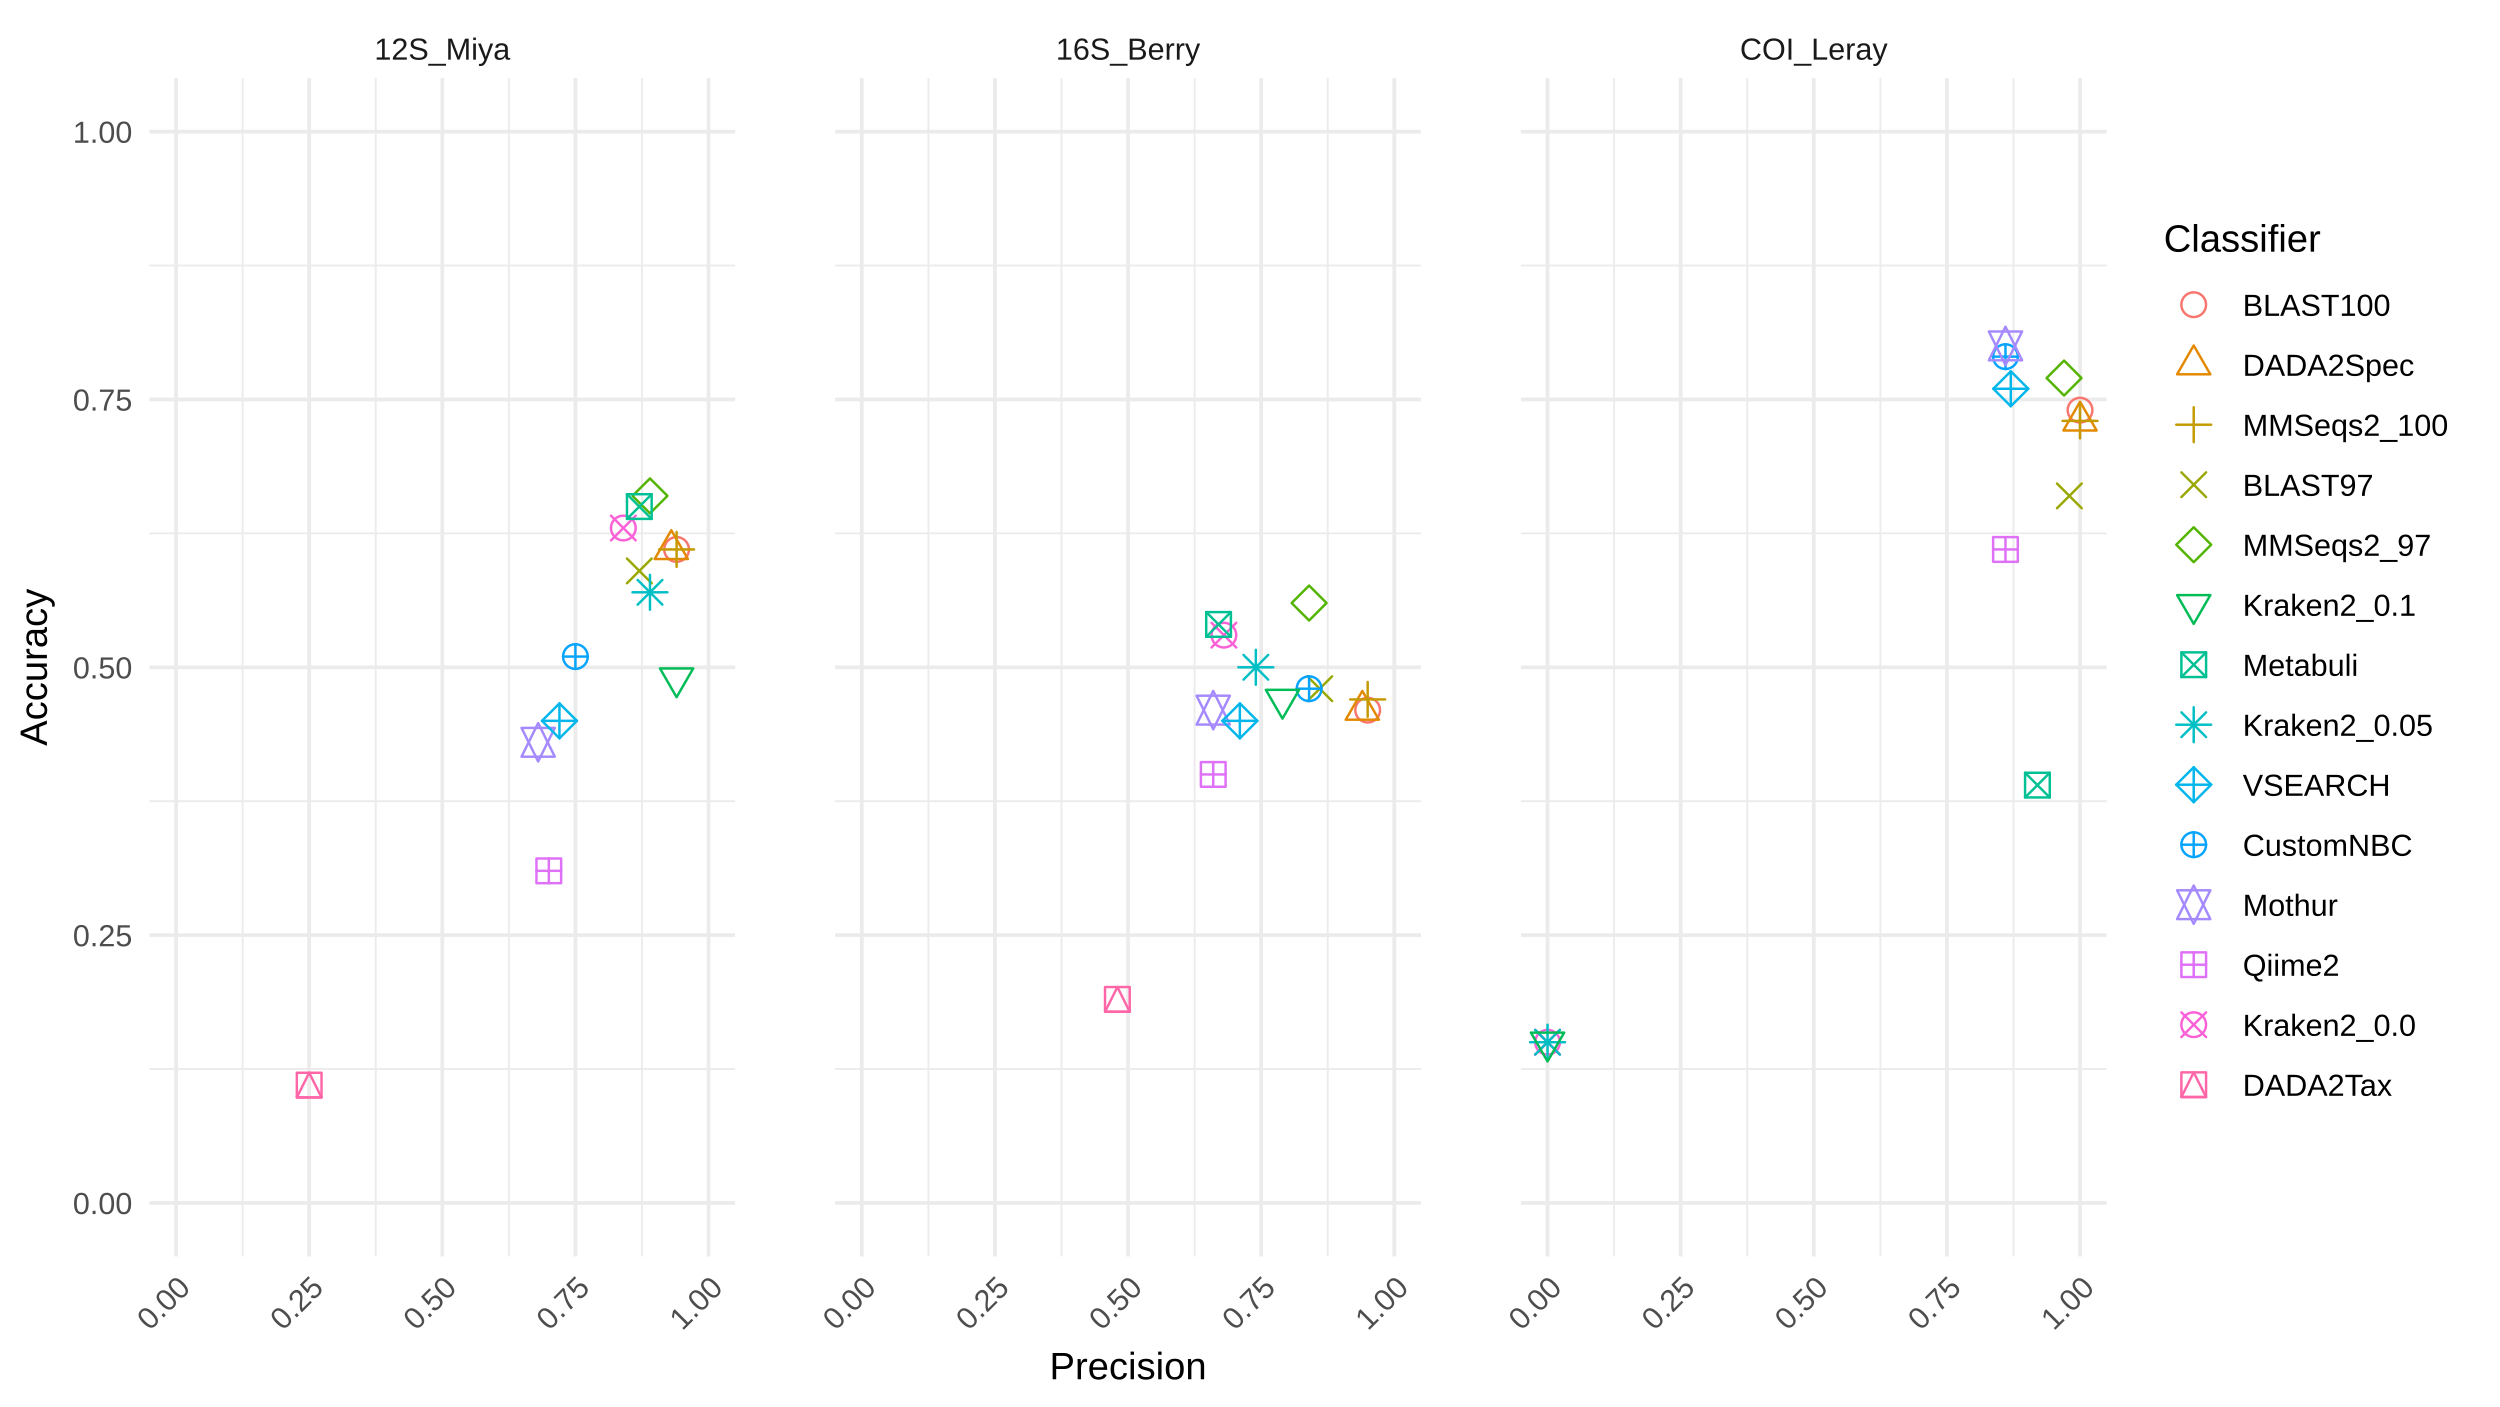
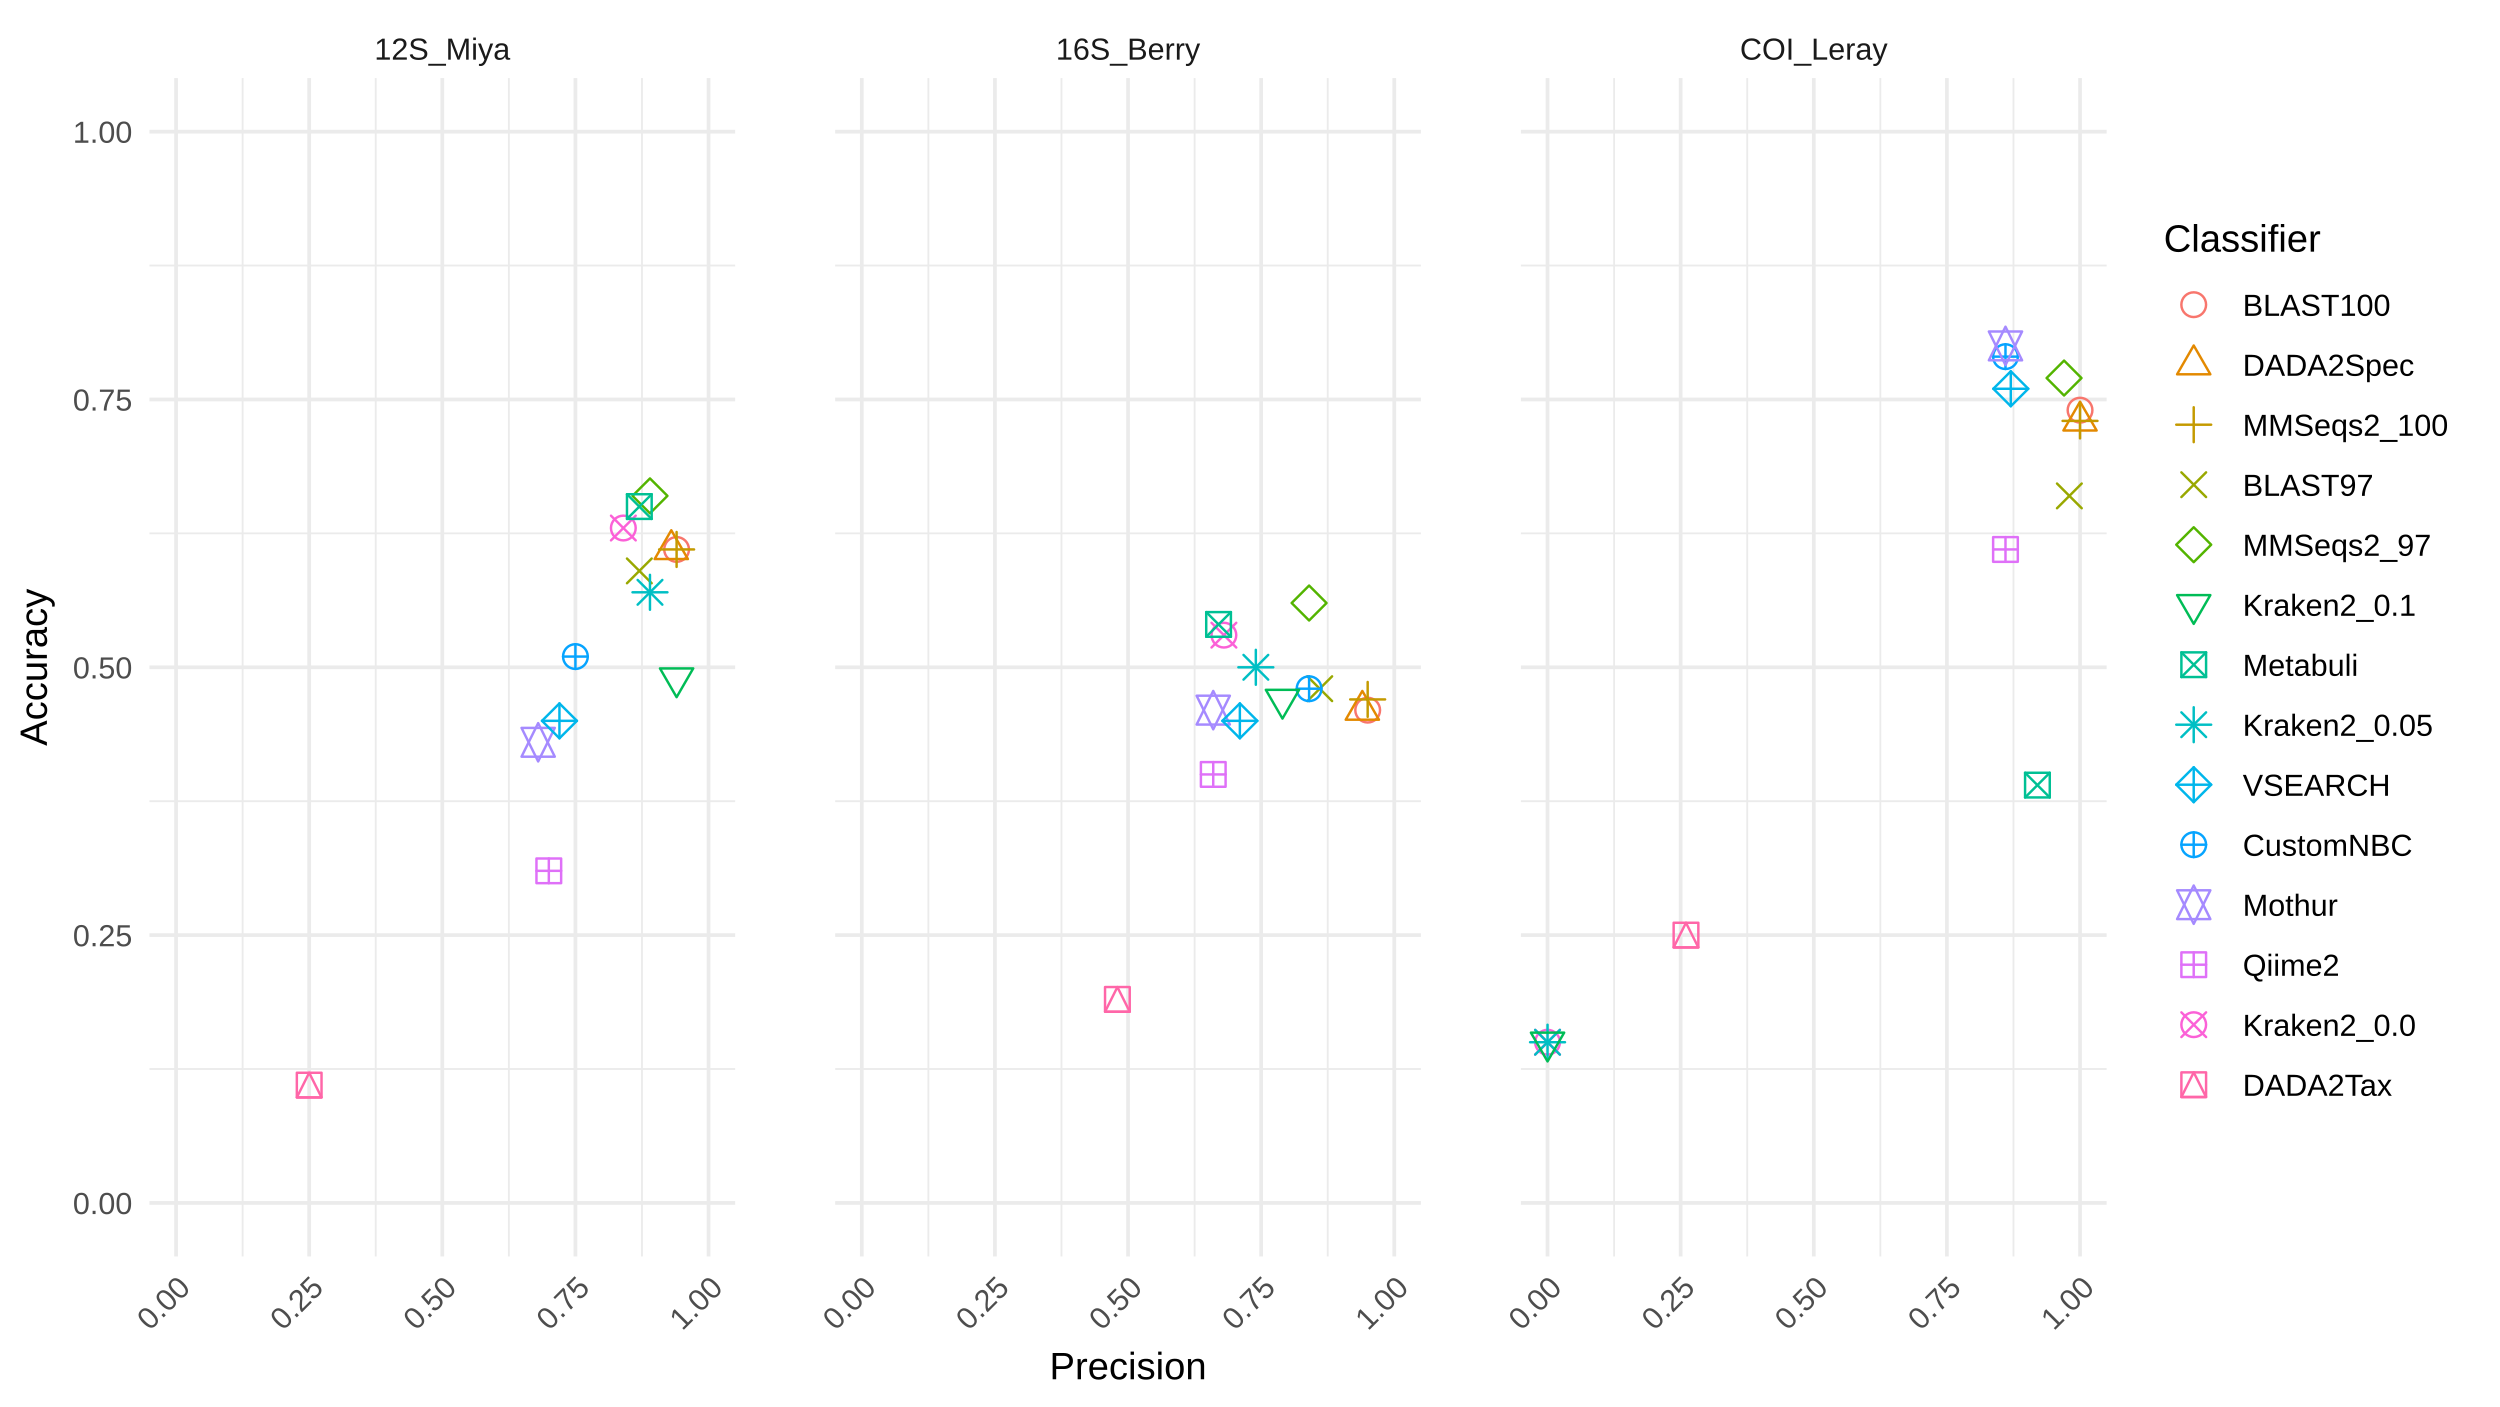
<svg xmlns="http://www.w3.org/2000/svg" class="svglite" width="720.00pt" height="405.00pt" viewBox="0 0 720.00 405.00">
  <defs>
    <style type="text/css">
    .svglite line, .svglite polyline, .svglite polygon, .svglite path, .svglite rect, .svglite circle {
      fill: none;
      stroke: #000000;
      stroke-linecap: round;
      stroke-linejoin: round;
      stroke-miterlimit: 10.00;
    }
    .svglite text {
      white-space: pre;
    }
  </style>
  </defs>
  <rect width="100%" height="100%" style="stroke: none; fill: none;" />
  <defs>
    <clipPath id="cpMC4wMHw3MjAuMDB8MC4wMHw0MDUuMDA=">
      <rect x="0.00" y="0.00" width="720.00" height="405.00" />
    </clipPath>
  </defs>
  <g clip-path="url(#cpMC4wMHw3MjAuMDB8MC4wMHw0MDUuMDA=)">
</g>
  <defs>
    <clipPath id="cpNDMuMDR8MjExLjczfDIyLjQ5fDM2MS44Nw==">
      <rect x="43.04" y="22.49" width="168.69" height="339.38" />
    </clipPath>
  </defs>
  <g clip-path="url(#cpNDMuMDR8MjExLjczfDIyLjQ5fDM2MS44Nw==)">
    <polyline points="43.04,307.87 211.73,307.87 " style="stroke-width: 0.53; stroke: #EBEBEB; stroke-linecap: butt;" />
    <polyline points="43.04,230.74 211.73,230.74 " style="stroke-width: 0.53; stroke: #EBEBEB; stroke-linecap: butt;" />
    <polyline points="43.04,153.61 211.73,153.61 " style="stroke-width: 0.53; stroke: #EBEBEB; stroke-linecap: butt;" />
    <polyline points="43.04,76.48 211.73,76.48 " style="stroke-width: 0.53; stroke: #EBEBEB; stroke-linecap: butt;" />
    <polyline points="69.88,361.87 69.88,22.49 " style="stroke-width: 0.53; stroke: #EBEBEB; stroke-linecap: butt;" />
    <polyline points="108.21,361.87 108.21,22.49 " style="stroke-width: 0.53; stroke: #EBEBEB; stroke-linecap: butt;" />
    <polyline points="146.55,361.87 146.55,22.49 " style="stroke-width: 0.53; stroke: #EBEBEB; stroke-linecap: butt;" />
    <polyline points="184.89,361.87 184.89,22.49 " style="stroke-width: 0.53; stroke: #EBEBEB; stroke-linecap: butt;" />
    <polyline points="43.04,346.44 211.73,346.44 " style="stroke-width: 1.07; stroke: #EBEBEB; stroke-linecap: butt;" />
    <polyline points="43.04,269.31 211.73,269.31 " style="stroke-width: 1.07; stroke: #EBEBEB; stroke-linecap: butt;" />
    <polyline points="43.04,192.18 211.73,192.18 " style="stroke-width: 1.07; stroke: #EBEBEB; stroke-linecap: butt;" />
    <polyline points="43.04,115.05 211.73,115.05 " style="stroke-width: 1.07; stroke: #EBEBEB; stroke-linecap: butt;" />
    <polyline points="43.04,37.92 211.73,37.92 " style="stroke-width: 1.07; stroke: #EBEBEB; stroke-linecap: butt;" />
    <polyline points="50.71,361.87 50.71,22.49 " style="stroke-width: 1.07; stroke: #EBEBEB; stroke-linecap: butt;" />
    <polyline points="89.04,361.87 89.04,22.49 " style="stroke-width: 1.07; stroke: #EBEBEB; stroke-linecap: butt;" />
    <polyline points="127.38,361.87 127.38,22.49 " style="stroke-width: 1.07; stroke: #EBEBEB; stroke-linecap: butt;" />
    <polyline points="165.72,361.87 165.72,22.49 " style="stroke-width: 1.07; stroke: #EBEBEB; stroke-linecap: butt;" />
    <polyline points="204.06,361.87 204.06,22.49 " style="stroke-width: 1.07; stroke: #EBEBEB; stroke-linecap: butt;" />
    <circle cx="194.86" cy="158.24" r="3.56" style="stroke-width: 0.71; stroke: #F8766D;" />
    <line x1="180.57" y1="167.97" x2="187.68" y2="160.86" style="stroke-width: 0.71; stroke: #99A800;" />
    <line x1="180.57" y1="160.86" x2="187.68" y2="167.97" style="stroke-width: 0.71; stroke: #99A800;" />
    <circle cx="165.72" cy="189.09" r="3.56" style="stroke-width: 0.71; stroke: #06A4FF;" />
    <line x1="162.17" y1="189.09" x2="169.28" y2="189.09" style="stroke-width: 0.71; stroke: #06A4FF;" />
    <line x1="165.72" y1="192.65" x2="165.72" y2="185.54" style="stroke-width: 0.71; stroke: #06A4FF;" />
    <polygon points="193.33,152.71 198.12,161.01 188.54,161.01 " style="stroke-width: 0.71; stroke: #E38900;" />
    <polygon points="89.04,308.95 92.60,316.06 85.49,316.06 " style="stroke-width: 0.71; stroke: #FF66A8;" />
    <rect x="85.49" y="308.95" width="7.11" height="7.11" style="stroke-width: 0.71; stroke: #FF66A8;" />
    <circle cx="179.52" cy="152.07" r="3.56" style="stroke-width: 0.71; stroke: #FB61D7;" />
    <line x1="175.97" y1="155.63" x2="183.08" y2="148.52" style="stroke-width: 0.71; stroke: #FB61D7;" />
    <line x1="175.97" y1="148.52" x2="183.08" y2="155.63" style="stroke-width: 0.71; stroke: #FB61D7;" />
    <line x1="183.64" y1="174.14" x2="190.75" y2="167.03" style="stroke-width: 0.71; stroke: #00BFC4;" />
    <line x1="183.64" y1="167.03" x2="190.75" y2="174.14" style="stroke-width: 0.71; stroke: #00BFC4;" />
    <line x1="182.16" y1="170.58" x2="192.22" y2="170.58" style="stroke-width: 0.71; stroke: #00BFC4;" />
    <line x1="187.19" y1="175.61" x2="187.19" y2="165.55" style="stroke-width: 0.71; stroke: #00BFC4;" />
    <polygon points="194.86,200.79 199.65,192.50 190.07,192.50 " style="stroke-width: 0.71; stroke: #00BC56;" />
    <line x1="189.83" y1="158.24" x2="199.89" y2="158.24" style="stroke-width: 0.71; stroke: #C49A00;" />
    <line x1="194.86" y1="163.27" x2="194.86" y2="153.21" style="stroke-width: 0.71; stroke: #C49A00;" />
    <polygon points="182.16,142.81 187.19,137.79 192.22,142.81 187.19,147.84 " style="stroke-width: 0.71; stroke: #53B400;" />
    <rect x="180.57" y="142.34" width="7.11" height="7.11" style="stroke-width: 0.71; stroke: #00C094;" />
    <line x1="180.57" y1="149.46" x2="187.68" y2="142.34" style="stroke-width: 0.71; stroke: #00C094;" />
    <line x1="180.57" y1="142.34" x2="187.68" y2="149.46" style="stroke-width: 0.71; stroke: #00C094;" />
    <polygon points="154.99,219.30 159.78,209.63 150.20,209.63 " style="stroke-width: 0.71; stroke: #A58AFF;" />
    <polygon points="154.99,208.25 159.78,217.92 150.20,217.92 " style="stroke-width: 0.71; stroke: #A58AFF;" />
    <line x1="154.50" y1="250.80" x2="161.61" y2="250.80" style="stroke-width: 0.71; stroke: #DF70F8;" />
    <line x1="158.06" y1="254.35" x2="158.06" y2="247.24" style="stroke-width: 0.71; stroke: #DF70F8;" />
    <rect x="154.50" y="247.24" width="7.11" height="7.11" style="stroke-width: 0.71; stroke: #DF70F8;" />
    <line x1="156.09" y1="207.60" x2="166.15" y2="207.60" style="stroke-width: 0.71; stroke: #00B6EB;" />
    <line x1="161.12" y1="212.63" x2="161.12" y2="202.58" style="stroke-width: 0.71; stroke: #00B6EB;" />
    <polygon points="156.09,207.60 161.12,202.58 166.15,207.60 161.12,212.63 " style="stroke-width: 0.71; stroke: #00B6EB;" />
  </g>
  <g clip-path="url(#cpMC4wMHw3MjAuMDB8MC4wMHw0MDUuMDA=)">
</g>
  <defs>
    <clipPath id="cpMjQwLjUzfDQwOS4yMnwyMi40OXwzNjEuODc=">
      <rect x="240.53" y="22.49" width="168.69" height="339.38" />
    </clipPath>
  </defs>
  <g clip-path="url(#cpMjQwLjUzfDQwOS4yMnwyMi40OXwzNjEuODc=)">
    <polyline points="240.53,307.87 409.22,307.87 " style="stroke-width: 0.53; stroke: #EBEBEB; stroke-linecap: butt;" />
    <polyline points="240.53,230.74 409.22,230.74 " style="stroke-width: 0.53; stroke: #EBEBEB; stroke-linecap: butt;" />
    <polyline points="240.53,153.61 409.22,153.61 " style="stroke-width: 0.53; stroke: #EBEBEB; stroke-linecap: butt;" />
    <polyline points="240.53,76.48 409.22,76.48 " style="stroke-width: 0.53; stroke: #EBEBEB; stroke-linecap: butt;" />
    <polyline points="267.37,361.87 267.37,22.49 " style="stroke-width: 0.53; stroke: #EBEBEB; stroke-linecap: butt;" />
    <polyline points="305.71,361.87 305.71,22.49 " style="stroke-width: 0.53; stroke: #EBEBEB; stroke-linecap: butt;" />
    <polyline points="344.05,361.87 344.05,22.49 " style="stroke-width: 0.53; stroke: #EBEBEB; stroke-linecap: butt;" />
    <polyline points="382.38,361.87 382.38,22.49 " style="stroke-width: 0.53; stroke: #EBEBEB; stroke-linecap: butt;" />
    <polyline points="240.53,346.44 409.22,346.44 " style="stroke-width: 1.07; stroke: #EBEBEB; stroke-linecap: butt;" />
    <polyline points="240.53,269.31 409.22,269.31 " style="stroke-width: 1.07; stroke: #EBEBEB; stroke-linecap: butt;" />
    <polyline points="240.53,192.18 409.22,192.18 " style="stroke-width: 1.07; stroke: #EBEBEB; stroke-linecap: butt;" />
    <polyline points="240.53,115.05 409.22,115.05 " style="stroke-width: 1.07; stroke: #EBEBEB; stroke-linecap: butt;" />
    <polyline points="240.53,37.92 409.22,37.92 " style="stroke-width: 1.07; stroke: #EBEBEB; stroke-linecap: butt;" />
    <polyline points="248.20,361.87 248.20,22.49 " style="stroke-width: 1.07; stroke: #EBEBEB; stroke-linecap: butt;" />
    <polyline points="286.54,361.87 286.54,22.49 " style="stroke-width: 1.07; stroke: #EBEBEB; stroke-linecap: butt;" />
    <polyline points="324.88,361.87 324.88,22.49 " style="stroke-width: 1.07; stroke: #EBEBEB; stroke-linecap: butt;" />
    <polyline points="363.21,361.87 363.21,22.49 " style="stroke-width: 1.07; stroke: #EBEBEB; stroke-linecap: butt;" />
    <polyline points="401.55,361.87 401.55,22.49 " style="stroke-width: 1.07; stroke: #EBEBEB; stroke-linecap: butt;" />
    <circle cx="393.89" cy="204.52" r="3.56" style="stroke-width: 0.71; stroke: #F8766D;" />
    <line x1="376.53" y1="201.90" x2="383.64" y2="194.79" style="stroke-width: 0.71; stroke: #99A800;" />
    <line x1="376.53" y1="194.79" x2="383.64" y2="201.90" style="stroke-width: 0.71; stroke: #99A800;" />
    <circle cx="377.02" cy="198.35" r="3.56" style="stroke-width: 0.71; stroke: #06A4FF;" />
    <line x1="373.46" y1="198.35" x2="380.57" y2="198.35" style="stroke-width: 0.71; stroke: #06A4FF;" />
    <line x1="377.02" y1="201.90" x2="377.02" y2="194.79" style="stroke-width: 0.71; stroke: #06A4FF;" />
    <polygon points="392.35,198.99 397.14,207.28 387.56,207.28 " style="stroke-width: 0.71; stroke: #E38900;" />
    <polygon points="321.81,284.27 325.36,291.38 318.25,291.38 " style="stroke-width: 0.71; stroke: #FF66A8;" />
    <rect x="318.25" y="284.27" width="7.11" height="7.11" style="stroke-width: 0.71; stroke: #FF66A8;" />
    <circle cx="352.48" cy="182.92" r="3.56" style="stroke-width: 0.71; stroke: #FB61D7;" />
    <line x1="348.92" y1="186.48" x2="356.04" y2="179.37" style="stroke-width: 0.71; stroke: #FB61D7;" />
    <line x1="348.92" y1="179.37" x2="356.04" y2="186.48" style="stroke-width: 0.71; stroke: #FB61D7;" />
    <line x1="358.13" y1="195.73" x2="365.24" y2="188.62" style="stroke-width: 0.71; stroke: #00BFC4;" />
    <line x1="358.13" y1="188.62" x2="365.24" y2="195.73" style="stroke-width: 0.71; stroke: #00BFC4;" />
    <line x1="356.65" y1="192.18" x2="366.71" y2="192.18" style="stroke-width: 0.71; stroke: #00BFC4;" />
    <line x1="361.68" y1="197.21" x2="361.68" y2="187.15" style="stroke-width: 0.71; stroke: #00BFC4;" />
    <polygon points="369.35,206.96 374.14,198.67 364.56,198.67 " style="stroke-width: 0.71; stroke: #00BC56;" />
    <line x1="388.86" y1="201.43" x2="398.91" y2="201.43" style="stroke-width: 0.71; stroke: #C49A00;" />
    <line x1="393.89" y1="206.46" x2="393.89" y2="196.41" style="stroke-width: 0.71; stroke: #C49A00;" />
    <polygon points="371.99,173.67 377.02,168.64 382.04,173.67 377.02,178.70 " style="stroke-width: 0.71; stroke: #53B400;" />
    <rect x="347.39" y="176.28" width="7.11" height="7.11" style="stroke-width: 0.71; stroke: #00C094;" />
    <line x1="347.39" y1="183.39" x2="354.50" y2="176.28" style="stroke-width: 0.71; stroke: #00C094;" />
    <line x1="347.39" y1="176.28" x2="354.50" y2="183.39" style="stroke-width: 0.71; stroke: #00C094;" />
    <polygon points="349.41,210.05 354.20,200.37 344.62,200.37 " style="stroke-width: 0.71; stroke: #A58AFF;" />
    <polygon points="349.41,198.99 354.20,208.67 344.62,208.67 " style="stroke-width: 0.71; stroke: #A58AFF;" />
    <line x1="345.86" y1="223.03" x2="352.97" y2="223.03" style="stroke-width: 0.71; stroke: #DF70F8;" />
    <line x1="349.41" y1="226.59" x2="349.41" y2="219.48" style="stroke-width: 0.71; stroke: #DF70F8;" />
    <rect x="345.86" y="219.48" width="7.11" height="7.11" style="stroke-width: 0.71; stroke: #DF70F8;" />
    <line x1="352.05" y1="207.60" x2="362.11" y2="207.60" style="stroke-width: 0.71; stroke: #00B6EB;" />
    <line x1="357.08" y1="212.63" x2="357.08" y2="202.58" style="stroke-width: 0.71; stroke: #00B6EB;" />
    <polygon points="352.05,207.60 357.08,202.58 362.11,207.60 357.08,212.63 " style="stroke-width: 0.71; stroke: #00B6EB;" />
  </g>
  <g clip-path="url(#cpMC4wMHw3MjAuMDB8MC4wMHw0MDUuMDA=)">
</g>
  <defs>
    <clipPath id="cpNDM4LjAyfDYwNi43MXwyMi40OXwzNjEuODc=">
      <rect x="438.02" y="22.49" width="168.69" height="339.38" />
    </clipPath>
  </defs>
  <g clip-path="url(#cpNDM4LjAyfDYwNi43MXwyMi40OXwzNjEuODc=)">
    <polyline points="438.02,307.87 606.71,307.87 " style="stroke-width: 0.53; stroke: #EBEBEB; stroke-linecap: butt;" />
    <polyline points="438.02,230.74 606.71,230.74 " style="stroke-width: 0.53; stroke: #EBEBEB; stroke-linecap: butt;" />
    <polyline points="438.02,153.61 606.71,153.61 " style="stroke-width: 0.53; stroke: #EBEBEB; stroke-linecap: butt;" />
    <polyline points="438.02,76.48 606.71,76.48 " style="stroke-width: 0.53; stroke: #EBEBEB; stroke-linecap: butt;" />
    <polyline points="464.86,361.87 464.86,22.49 " style="stroke-width: 0.53; stroke: #EBEBEB; stroke-linecap: butt;" />
    <polyline points="503.20,361.87 503.20,22.49 " style="stroke-width: 0.53; stroke: #EBEBEB; stroke-linecap: butt;" />
    <polyline points="541.54,361.87 541.54,22.49 " style="stroke-width: 0.53; stroke: #EBEBEB; stroke-linecap: butt;" />
    <polyline points="579.88,361.87 579.88,22.49 " style="stroke-width: 0.53; stroke: #EBEBEB; stroke-linecap: butt;" />
    <polyline points="438.02,346.44 606.71,346.44 " style="stroke-width: 1.07; stroke: #EBEBEB; stroke-linecap: butt;" />
    <polyline points="438.02,269.31 606.71,269.31 " style="stroke-width: 1.07; stroke: #EBEBEB; stroke-linecap: butt;" />
    <polyline points="438.02,192.18 606.71,192.18 " style="stroke-width: 1.07; stroke: #EBEBEB; stroke-linecap: butt;" />
    <polyline points="438.02,115.05 606.71,115.05 " style="stroke-width: 1.07; stroke: #EBEBEB; stroke-linecap: butt;" />
    <polyline points="438.02,37.92 606.71,37.92 " style="stroke-width: 1.07; stroke: #EBEBEB; stroke-linecap: butt;" />
    <polyline points="445.69,361.87 445.69,22.49 " style="stroke-width: 1.07; stroke: #EBEBEB; stroke-linecap: butt;" />
    <polyline points="484.03,361.87 484.03,22.49 " style="stroke-width: 1.07; stroke: #EBEBEB; stroke-linecap: butt;" />
    <polyline points="522.37,361.87 522.37,22.49 " style="stroke-width: 1.07; stroke: #EBEBEB; stroke-linecap: butt;" />
    <polyline points="560.71,361.87 560.71,22.49 " style="stroke-width: 1.07; stroke: #EBEBEB; stroke-linecap: butt;" />
    <polyline points="599.05,361.87 599.05,22.49 " style="stroke-width: 1.07; stroke: #EBEBEB; stroke-linecap: butt;" />
    <circle cx="599.05" cy="118.13" r="3.56" style="stroke-width: 0.71; stroke: #F8766D;" />
    <line x1="592.42" y1="146.37" x2="599.53" y2="139.26" style="stroke-width: 0.71; stroke: #99A800;" />
    <line x1="592.42" y1="139.26" x2="599.53" y2="146.37" style="stroke-width: 0.71; stroke: #99A800;" />
    <circle cx="577.58" cy="102.71" r="3.56" style="stroke-width: 0.71; stroke: #06A4FF;" />
    <line x1="574.02" y1="102.71" x2="581.13" y2="102.71" style="stroke-width: 0.71; stroke: #06A4FF;" />
    <line x1="577.58" y1="106.26" x2="577.58" y2="99.15" style="stroke-width: 0.71; stroke: #06A4FF;" />
    <polygon points="599.05,115.69 603.83,123.98 594.26,123.98 " style="stroke-width: 0.71; stroke: #E38900;" />
+     <polygon points="485.56,265.75 489.12,272.86 482.01,272.86 " style="stroke-width: 0.71; stroke: #FF66A8;" />
+     <rect x="482.01" y="265.75" width="7.11" height="7.11" style="stroke-width: 0.71; stroke: #FF66A8;" />
    <circle cx="445.69" cy="300.16" r="3.56" style="stroke-width: 0.71; stroke: #FB61D7;" />
    <line x1="442.13" y1="303.72" x2="449.24" y2="296.61" style="stroke-width: 0.71; stroke: #FB61D7;" />
    <line x1="442.13" y1="296.61" x2="449.24" y2="303.72" style="stroke-width: 0.71; stroke: #FB61D7;" />
    <line x1="442.13" y1="303.72" x2="449.24" y2="296.61" style="stroke-width: 0.71; stroke: #00BFC4;" />
    <line x1="442.13" y1="296.61" x2="449.24" y2="303.72" style="stroke-width: 0.71; stroke: #00BFC4;" />
    <line x1="440.66" y1="300.16" x2="450.72" y2="300.16" style="stroke-width: 0.71; stroke: #00BFC4;" />
    <line x1="445.69" y1="305.19" x2="445.69" y2="295.13" style="stroke-width: 0.71; stroke: #00BFC4;" />
    <polygon points="445.69,305.69 450.48,297.40 440.90,297.40 " style="stroke-width: 0.71; stroke: #00BC56;" />
    <line x1="594.02" y1="121.22" x2="604.07" y2="121.22" style="stroke-width: 0.71; stroke: #C49A00;" />
    <line x1="599.05" y1="126.25" x2="599.05" y2="116.19" style="stroke-width: 0.71; stroke: #C49A00;" />
    <polygon points="589.42,108.88 594.45,103.85 599.47,108.88 594.45,113.91 " style="stroke-width: 0.71; stroke: #53B400;" />
    <rect x="583.22" y="222.56" width="7.11" height="7.11" style="stroke-width: 0.71; stroke: #00C094;" />
    <line x1="583.22" y1="229.67" x2="590.33" y2="222.56" style="stroke-width: 0.71; stroke: #00C094;" />
    <line x1="583.22" y1="222.56" x2="590.33" y2="229.67" style="stroke-width: 0.71; stroke: #00C094;" />
    <polygon points="577.58,105.15 582.36,95.47 572.79,95.47 " style="stroke-width: 0.71; stroke: #A58AFF;" />
    <polygon points="577.58,94.09 582.36,103.77 572.79,103.77 " style="stroke-width: 0.71; stroke: #A58AFF;" />
    <line x1="574.02" y1="158.24" x2="581.13" y2="158.24" style="stroke-width: 0.71; stroke: #DF70F8;" />
    <line x1="577.58" y1="161.80" x2="577.58" y2="154.69" style="stroke-width: 0.71; stroke: #DF70F8;" />
    <rect x="574.02" y="154.69" width="7.11" height="7.11" style="stroke-width: 0.71; stroke: #DF70F8;" />
    <line x1="574.08" y1="111.96" x2="584.14" y2="111.96" style="stroke-width: 0.71; stroke: #00B6EB;" />
    <line x1="579.11" y1="116.99" x2="579.11" y2="106.93" style="stroke-width: 0.71; stroke: #00B6EB;" />
    <polygon points="574.08,111.96 579.11,106.93 584.14,111.96 579.11,116.99 " style="stroke-width: 0.71; stroke: #00B6EB;" />
  </g>
  <g clip-path="url(#cpMC4wMHw3MjAuMDB8MC4wMHw0MDUuMDA=)">
</g>
  <defs>
    <clipPath id="cpNDMuMDR8MjExLjczfDUuNDh8MjIuNDk=">
      <rect x="43.04" y="5.48" width="168.69" height="17.01" />
    </clipPath>
  </defs>
  <g clip-path="url(#cpNDMuMDR8MjExLjczfDUuNDh8MjIuNDk=)">
    <text x="127.38" y="17.19" text-anchor="middle" style="font-size: 8.80px;fill: #1A1A1A; font-family: &quot;Liberation Sans&quot;;" textLength="41.81px" lengthAdjust="spacingAndGlyphs">12S_Miya</text>
  </g>
  <g clip-path="url(#cpMC4wMHw3MjAuMDB8MC4wMHw0MDUuMDA=)">
</g>
  <defs>
    <clipPath id="cpMjQwLjUzfDQwOS4yMnw1LjQ4fDIyLjQ5">
      <rect x="240.53" y="5.48" width="168.69" height="17.01" />
    </clipPath>
  </defs>
  <g clip-path="url(#cpMjQwLjUzfDQwOS4yMnw1LjQ4fDIyLjQ5)">
    <text x="324.88" y="17.19" text-anchor="middle" style="font-size: 8.80px;fill: #1A1A1A; font-family: &quot;Liberation Sans&quot;;" textLength="44.91px" lengthAdjust="spacingAndGlyphs">16S_Berry</text>
  </g>
  <g clip-path="url(#cpMC4wMHw3MjAuMDB8MC4wMHw0MDUuMDA=)">
</g>
  <defs>
    <clipPath id="cpNDM4LjAyfDYwNi43MXw1LjQ4fDIyLjQ5">
      <rect x="438.02" y="5.48" width="168.69" height="17.01" />
    </clipPath>
  </defs>
  <g clip-path="url(#cpNDM4LjAyfDYwNi43MXw1LjQ4fDIyLjQ5)">
    <text x="522.37" y="17.19" text-anchor="middle" style="font-size: 8.80px;fill: #1A1A1A; font-family: &quot;Liberation Sans&quot;;" textLength="44.44px" lengthAdjust="spacingAndGlyphs">COI_Leray</text>
  </g>
  <g clip-path="url(#cpMC4wMHw3MjAuMDB8MC4wMHw0MDUuMDA=)">
    <text transform="translate(55.24,371.33) rotate(-45)" text-anchor="end" style="font-size: 8.80px;fill: #4D4D4D; font-family: &quot;Liberation Sans&quot;;" textLength="19.58px" lengthAdjust="spacingAndGlyphs">0.00</text>
    <text transform="translate(93.58,371.33) rotate(-45)" text-anchor="end" style="font-size: 8.80px;fill: #4D4D4D; font-family: &quot;Liberation Sans&quot;;" textLength="19.58px" lengthAdjust="spacingAndGlyphs">0.25</text>
    <text transform="translate(131.92,371.33) rotate(-45)" text-anchor="end" style="font-size: 8.80px;fill: #4D4D4D; font-family: &quot;Liberation Sans&quot;;" textLength="19.58px" lengthAdjust="spacingAndGlyphs">0.50</text>
    <text transform="translate(170.26,371.33) rotate(-45)" text-anchor="end" style="font-size: 8.80px;fill: #4D4D4D; font-family: &quot;Liberation Sans&quot;;" textLength="19.58px" lengthAdjust="spacingAndGlyphs">0.75</text>
    <text transform="translate(208.60,371.33) rotate(-45)" text-anchor="end" style="font-size: 8.80px;fill: #4D4D4D; font-family: &quot;Liberation Sans&quot;;" textLength="19.58px" lengthAdjust="spacingAndGlyphs">1.00</text>
    <text transform="translate(252.73,371.33) rotate(-45)" text-anchor="end" style="font-size: 8.80px;fill: #4D4D4D; font-family: &quot;Liberation Sans&quot;;" textLength="19.58px" lengthAdjust="spacingAndGlyphs">0.00</text>
    <text transform="translate(291.07,371.33) rotate(-45)" text-anchor="end" style="font-size: 8.80px;fill: #4D4D4D; font-family: &quot;Liberation Sans&quot;;" textLength="19.58px" lengthAdjust="spacingAndGlyphs">0.25</text>
    <text transform="translate(329.41,371.33) rotate(-45)" text-anchor="end" style="font-size: 8.80px;fill: #4D4D4D; font-family: &quot;Liberation Sans&quot;;" textLength="19.58px" lengthAdjust="spacingAndGlyphs">0.50</text>
    <text transform="translate(367.75,371.33) rotate(-45)" text-anchor="end" style="font-size: 8.80px;fill: #4D4D4D; font-family: &quot;Liberation Sans&quot;;" textLength="19.58px" lengthAdjust="spacingAndGlyphs">0.75</text>
    <text transform="translate(406.09,371.33) rotate(-45)" text-anchor="end" style="font-size: 8.80px;fill: #4D4D4D; font-family: &quot;Liberation Sans&quot;;" textLength="19.58px" lengthAdjust="spacingAndGlyphs">1.00</text>
    <text transform="translate(450.23,371.33) rotate(-45)" text-anchor="end" style="font-size: 8.80px;fill: #4D4D4D; font-family: &quot;Liberation Sans&quot;;" textLength="19.58px" lengthAdjust="spacingAndGlyphs">0.00</text>
    <text transform="translate(488.56,371.33) rotate(-45)" text-anchor="end" style="font-size: 8.80px;fill: #4D4D4D; font-family: &quot;Liberation Sans&quot;;" textLength="19.58px" lengthAdjust="spacingAndGlyphs">0.25</text>
    <text transform="translate(526.90,371.33) rotate(-45)" text-anchor="end" style="font-size: 8.80px;fill: #4D4D4D; font-family: &quot;Liberation Sans&quot;;" textLength="19.58px" lengthAdjust="spacingAndGlyphs">0.50</text>
    <text transform="translate(565.24,371.33) rotate(-45)" text-anchor="end" style="font-size: 8.80px;fill: #4D4D4D; font-family: &quot;Liberation Sans&quot;;" textLength="19.58px" lengthAdjust="spacingAndGlyphs">0.75</text>
    <text transform="translate(603.58,371.33) rotate(-45)" text-anchor="end" style="font-size: 8.80px;fill: #4D4D4D; font-family: &quot;Liberation Sans&quot;;" textLength="19.58px" lengthAdjust="spacingAndGlyphs">1.00</text>
    <text x="38.11" y="349.65" text-anchor="end" style="font-size: 8.80px;fill: #4D4D4D; font-family: &quot;Liberation Sans&quot;;" textLength="19.58px" lengthAdjust="spacingAndGlyphs">0.00</text>
    <text x="38.11" y="272.52" text-anchor="end" style="font-size: 8.80px;fill: #4D4D4D; font-family: &quot;Liberation Sans&quot;;" textLength="19.58px" lengthAdjust="spacingAndGlyphs">0.25</text>
    <text x="38.11" y="195.39" text-anchor="end" style="font-size: 8.80px;fill: #4D4D4D; font-family: &quot;Liberation Sans&quot;;" textLength="19.58px" lengthAdjust="spacingAndGlyphs">0.50</text>
    <text x="38.11" y="118.26" text-anchor="end" style="font-size: 8.80px;fill: #4D4D4D; font-family: &quot;Liberation Sans&quot;;" textLength="19.58px" lengthAdjust="spacingAndGlyphs">0.75</text>
    <text x="38.11" y="41.12" text-anchor="end" style="font-size: 8.80px;fill: #4D4D4D; font-family: &quot;Liberation Sans&quot;;" textLength="19.58px" lengthAdjust="spacingAndGlyphs">1.00</text>
    <text x="324.88" y="397.23" text-anchor="middle" style="font-size: 11.00px; font-family: &quot;Liberation Sans&quot;;" textLength="49.08px" lengthAdjust="spacingAndGlyphs">Precision</text>
    <text transform="translate(13.50,192.18) rotate(-90)" text-anchor="middle" style="font-size: 11.00px; font-family: &quot;Liberation Sans&quot;;" textLength="50.21px" lengthAdjust="spacingAndGlyphs">Accuracy</text>
    <text x="623.15" y="72.49" style="font-size: 11.00px; font-family: &quot;Liberation Sans&quot;;" textLength="50.23px" lengthAdjust="spacingAndGlyphs">Classifier</text>
    <circle cx="631.79" cy="87.75" r="3.56" style="stroke-width: 0.71; stroke: #F8766D;" />
    <polygon points="631.79,99.50 636.58,107.80 627.00,107.80 " style="stroke-width: 0.71; stroke: #E38900;" />
    <line x1="626.76" y1="122.31" x2="636.82" y2="122.31" style="stroke-width: 0.71; stroke: #C49A00;" />
    <line x1="631.79" y1="127.34" x2="631.79" y2="117.29" style="stroke-width: 0.71; stroke: #C49A00;" />
    <line x1="628.24" y1="143.15" x2="635.35" y2="136.04" style="stroke-width: 0.71; stroke: #99A800;" />
    <line x1="628.24" y1="136.04" x2="635.35" y2="143.15" style="stroke-width: 0.71; stroke: #99A800;" />
    <polygon points="626.76,156.87 631.79,151.85 636.82,156.87 631.79,161.90 " style="stroke-width: 0.71; stroke: #53B400;" />
    <polygon points="631.79,179.68 636.58,171.39 627.00,171.39 " style="stroke-width: 0.71; stroke: #00BC56;" />
    <rect x="628.24" y="187.88" width="7.11" height="7.11" style="stroke-width: 0.71; stroke: #00C094;" />
    <line x1="628.24" y1="194.99" x2="635.35" y2="187.88" style="stroke-width: 0.71; stroke: #00C094;" />
    <line x1="628.24" y1="187.88" x2="635.35" y2="194.99" style="stroke-width: 0.71; stroke: #00C094;" />
    <line x1="628.24" y1="212.27" x2="635.35" y2="205.16" style="stroke-width: 0.71; stroke: #00BFC4;" />
    <line x1="628.24" y1="205.16" x2="635.35" y2="212.27" style="stroke-width: 0.71; stroke: #00BFC4;" />
    <line x1="626.76" y1="208.71" x2="636.82" y2="208.71" style="stroke-width: 0.71; stroke: #00BFC4;" />
    <line x1="631.79" y1="213.74" x2="631.79" y2="203.69" style="stroke-width: 0.71; stroke: #00BFC4;" />
    <line x1="626.76" y1="225.99" x2="636.82" y2="225.99" style="stroke-width: 0.71; stroke: #00B6EB;" />
    <line x1="631.79" y1="231.02" x2="631.79" y2="220.97" style="stroke-width: 0.71; stroke: #00B6EB;" />
    <polygon points="626.76,225.99 631.79,220.97 636.82,225.99 631.79,231.02 " style="stroke-width: 0.71; stroke: #00B6EB;" />
    <circle cx="631.79" cy="243.27" r="3.56" style="stroke-width: 0.71; stroke: #06A4FF;" />
    <line x1="628.24" y1="243.27" x2="635.35" y2="243.27" style="stroke-width: 0.71; stroke: #06A4FF;" />
    <line x1="631.79" y1="246.83" x2="631.79" y2="239.72" style="stroke-width: 0.71; stroke: #06A4FF;" />
    <polygon points="631.79,266.08 636.58,256.41 627.00,256.41 " style="stroke-width: 0.71; stroke: #A58AFF;" />
    <polygon points="631.79,255.02 636.58,264.70 627.00,264.70 " style="stroke-width: 0.71; stroke: #A58AFF;" />
    <line x1="628.24" y1="277.83" x2="635.35" y2="277.83" style="stroke-width: 0.71; stroke: #DF70F8;" />
    <line x1="631.79" y1="281.39" x2="631.79" y2="274.28" style="stroke-width: 0.71; stroke: #DF70F8;" />
    <rect x="628.24" y="274.28" width="7.11" height="7.11" style="stroke-width: 0.71; stroke: #DF70F8;" />
    <circle cx="631.79" cy="295.11" r="3.56" style="stroke-width: 0.71; stroke: #FB61D7;" />
    <line x1="628.24" y1="298.67" x2="635.35" y2="291.56" style="stroke-width: 0.71; stroke: #FB61D7;" />
    <line x1="628.24" y1="291.56" x2="635.35" y2="298.67" style="stroke-width: 0.71; stroke: #FB61D7;" />
    <polygon points="631.79,308.84 635.35,315.95 628.24,315.95 " style="stroke-width: 0.71; stroke: #FF66A8;" />
    <rect x="628.24" y="308.84" width="7.11" height="7.11" style="stroke-width: 0.71; stroke: #FF66A8;" />
    <text x="645.91" y="90.96" style="font-size: 8.80px; font-family: &quot;Liberation Sans&quot;;" textLength="44.90px" lengthAdjust="spacingAndGlyphs">BLAST100</text>
    <text x="645.91" y="108.24" style="font-size: 8.80px; font-family: &quot;Liberation Sans&quot;;" textLength="52.31px" lengthAdjust="spacingAndGlyphs">DADA2Spec</text>
    <text x="645.91" y="125.52" style="font-size: 8.80px; font-family: &quot;Liberation Sans&quot;;" textLength="63.13px" lengthAdjust="spacingAndGlyphs">MMSeqs2_100</text>
    <text x="645.91" y="142.80" style="font-size: 8.80px; font-family: &quot;Liberation Sans&quot;;" textLength="39.30px" lengthAdjust="spacingAndGlyphs">BLAST97</text>
    <text x="645.91" y="160.08" style="font-size: 8.80px; font-family: &quot;Liberation Sans&quot;;" textLength="57.54px" lengthAdjust="spacingAndGlyphs">MMSeqs2_97</text>
    <text x="645.91" y="177.36" style="font-size: 8.80px; font-family: &quot;Liberation Sans&quot;;" textLength="54.52px" lengthAdjust="spacingAndGlyphs">Kraken2_0.1</text>
    <text x="645.91" y="194.64" style="font-size: 8.80px; font-family: &quot;Liberation Sans&quot;;" textLength="37.90px" lengthAdjust="spacingAndGlyphs">Metabuli</text>
    <text x="645.91" y="211.92" style="font-size: 8.80px; font-family: &quot;Liberation Sans&quot;;" textLength="60.11px" lengthAdjust="spacingAndGlyphs">Kraken2_0.05</text>
    <text x="645.91" y="229.20" style="font-size: 8.80px; font-family: &quot;Liberation Sans&quot;;" textLength="41.62px" lengthAdjust="spacingAndGlyphs">VSEARCH</text>
    <text x="645.91" y="246.48" style="font-size: 8.80px; font-family: &quot;Liberation Sans&quot;;" textLength="52.31px" lengthAdjust="spacingAndGlyphs">CustomNBC</text>
    <text x="645.91" y="263.76" style="font-size: 8.80px; font-family: &quot;Liberation Sans&quot;;" textLength="31.18px" lengthAdjust="spacingAndGlyphs">Mothur</text>
    <text x="645.91" y="281.04" style="font-size: 8.80px; font-family: &quot;Liberation Sans&quot;;" textLength="31.40px" lengthAdjust="spacingAndGlyphs">Qiime2</text>
    <text x="645.91" y="298.32" style="font-size: 8.80px; font-family: &quot;Liberation Sans&quot;;" textLength="54.52px" lengthAdjust="spacingAndGlyphs">Kraken2_0.0</text>
    <text x="645.91" y="315.60" style="font-size: 8.80px; font-family: &quot;Liberation Sans&quot;;" textLength="45.40px" lengthAdjust="spacingAndGlyphs">DADA2Tax</text>
  </g>
</svg>
